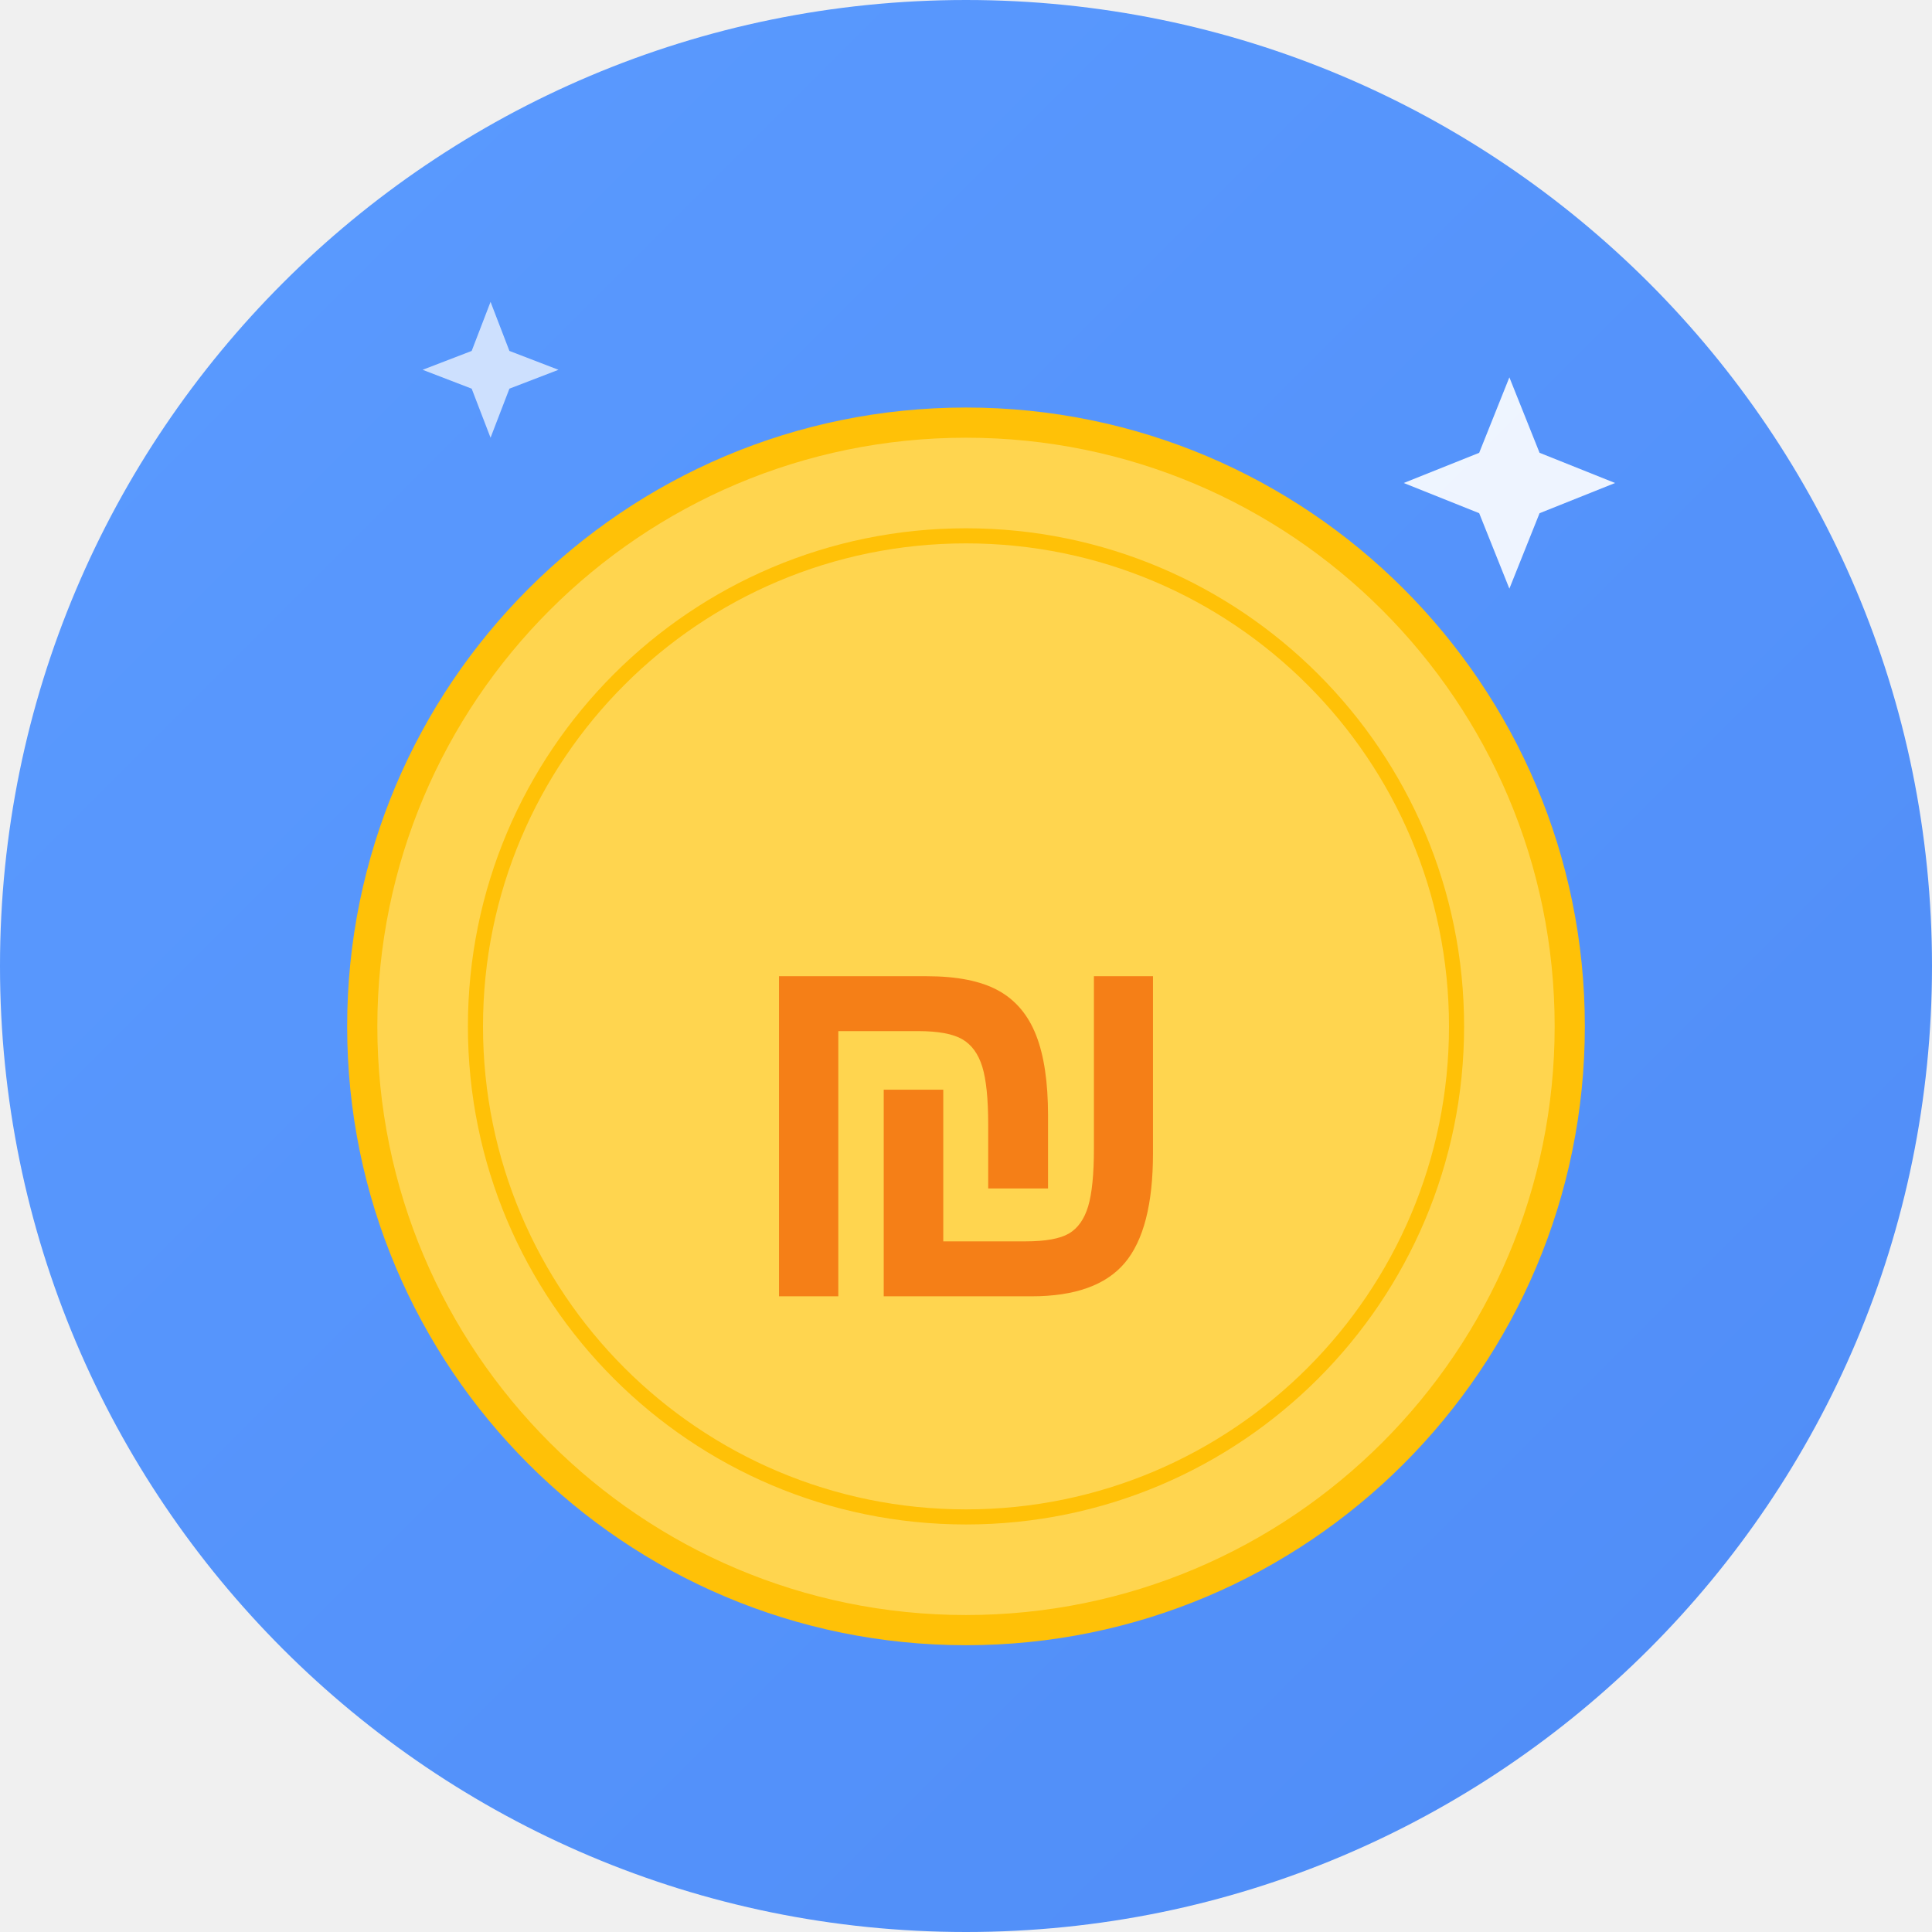
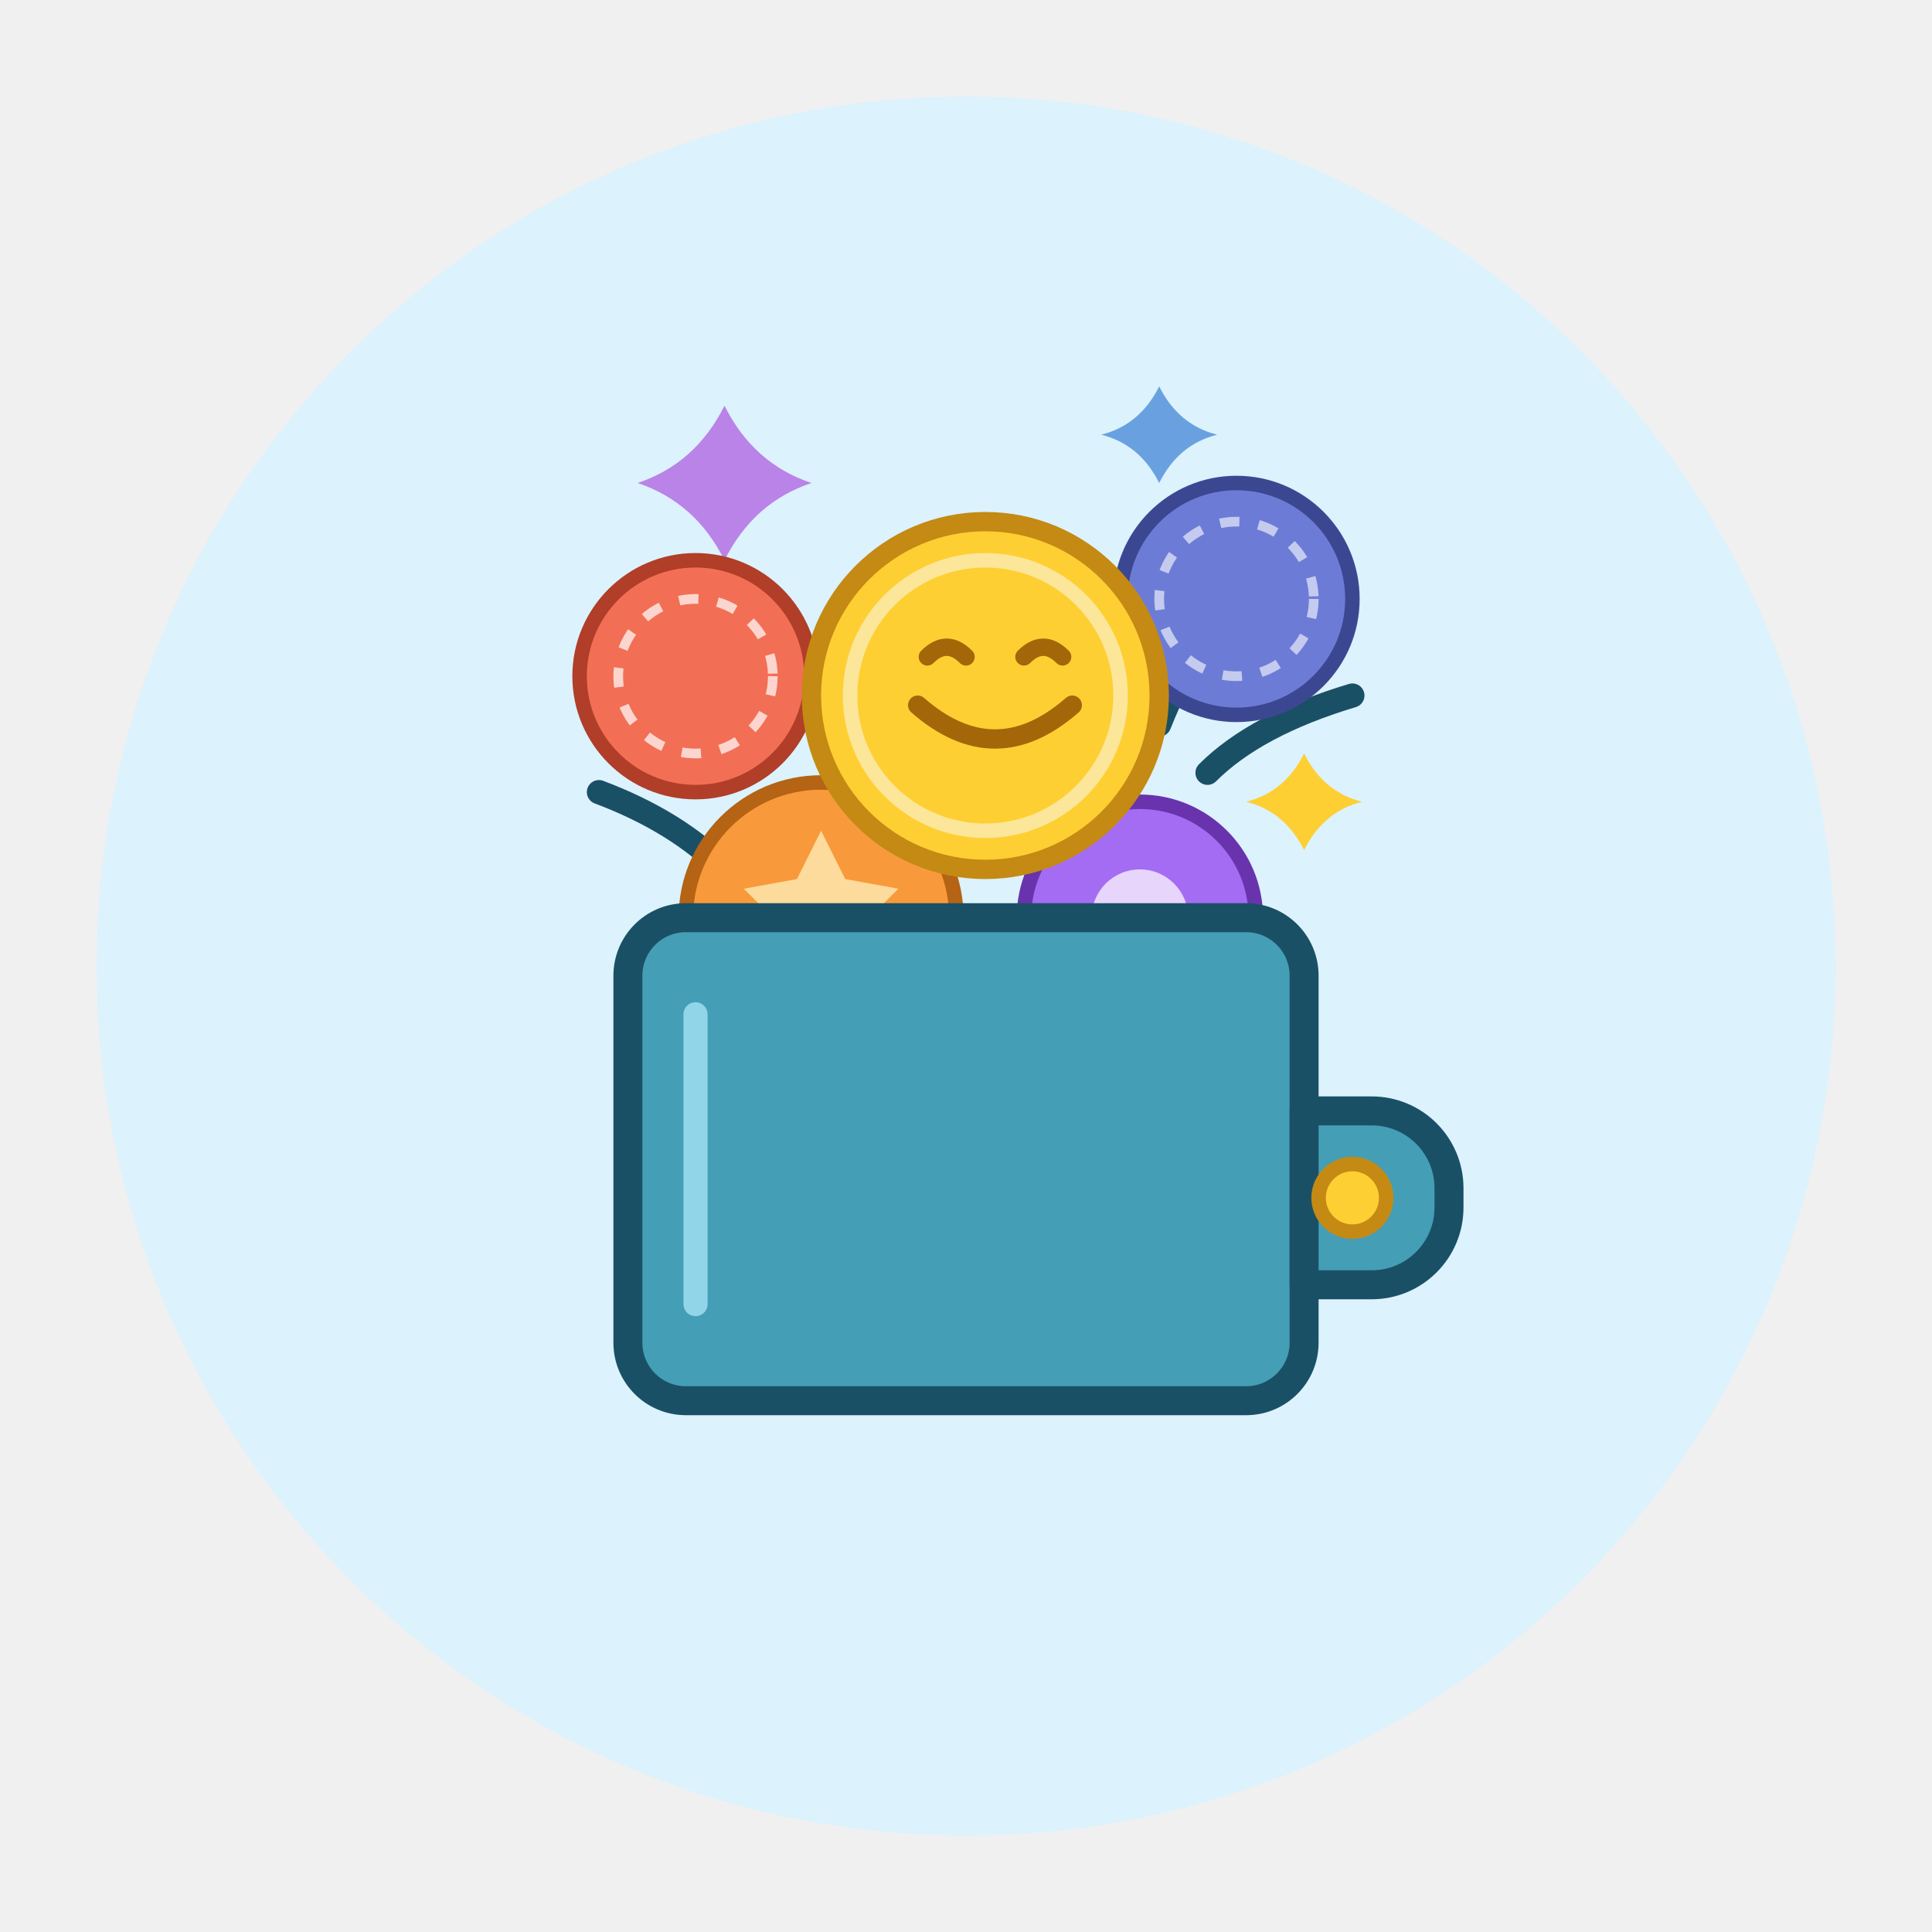
- <svg xmlns="http://www.w3.org/2000/svg" viewBox="0 0 512 512">
-   <defs>
-     <linearGradient id="bg" x1="0%" y1="0%" x2="100%" y2="100%">
-       <stop offset="0%" style="stop-color:#5B9BFF" />
-       <stop offset="100%" style="stop-color:#4F8CF7" />
-     </linearGradient>
-   </defs>
-   <circle cx="256" cy="256" r="256" fill="url(#bg)" />
-   <circle cx="256" cy="272" r="160" fill="#FFD54F" stroke="#FFC107" stroke-width="8" />
-   <circle cx="256" cy="272" r="130" fill="none" stroke="#FFC107" stroke-width="4" />
-   <text x="256" y="295" text-anchor="middle" dominant-baseline="central" font-family="Arial, sans-serif" font-size="140" font-weight="bold" fill="#F57F17">₪</text>
-   <polygon points="400,100 408,120 428,128 408,136 400,156 392,136 372,128 392,120" fill="white" opacity="0.9" />
-   <polygon points="130,80 135,93 148,98 135,103 130,116 125,103 112,98 125,93" fill="white" opacity="0.7" />
+ <svg xmlns="http://www.w3.org/2000/svg" viewBox="0 0 200 200" width="100%" height="100%">
+   <circle cx="100" cy="100" r="90" fill="#dcf2fd" />
+   <path d="M 75 42 Q 78 48 84 50 Q 78 52 75 58 Q 72 52 66 50 Q 72 48 75 42 Z" fill="#b983e8" />
+   <path d="M 120 40 Q 122 44 126 45 Q 122 46 120 50 Q 118 46 114 45 Q 118 44 120 40 Z" fill="#69a1e0" />
+   <path d="M 135 78 Q 137 82 141 83 Q 137 84 135 88 Q 133 84 129 83 Q 133 82 135 78 Z" fill="#fecf33" />
+   <path d="M 62 82 Q 70 85 75 90" fill="none" stroke="#1a5065" stroke-width="2.5" stroke-linecap="round" />
+   <path d="M 72 68 Q 75 75 78 78" fill="none" stroke="#1a5065" stroke-width="2.5" stroke-linecap="round" />
+   <path d="M 140 72 Q 130 75 125 80" fill="none" stroke="#1a5065" stroke-width="2.5" stroke-linecap="round" />
+   <path d="M 125 65 Q 122 70 120 75" fill="none" stroke="#1a5065" stroke-width="2.5" stroke-linecap="round" />
+   <circle cx="72" cy="70" r="12" fill="#f26f55" stroke="#b03e28" stroke-width="1.5" />
+   <circle cx="72" cy="70" r="8" fill="none" stroke="#fcd6ce" stroke-width="1" stroke-dasharray="2 2" />
+   <circle cx="128" cy="62" r="12" fill="#6c7cd6" stroke="#3b4891" stroke-width="1.5" />
+   <circle cx="128" cy="62" r="8" fill="none" stroke="#c4cbef" stroke-width="1" stroke-dasharray="2 2" />
+   <circle cx="85" cy="95" r="14" fill="#f89a3c" stroke="#b56314" stroke-width="1.5" />
+   <polygon points="85,86 87.5,91 93,92 89,96 90,101 85,98.5 80,101 81,96 77,92 82.5,91" fill="#fcdb9c" />
+   <circle cx="118" cy="95" r="12" fill="#a46cf2" stroke="#6833ad" stroke-width="1.5" />
+   <circle cx="118" cy="95" r="5" fill="#e8d5fc" />
+   <circle cx="102" cy="72" r="18" fill="#fecf33" stroke="#c48a14" stroke-width="2" />
+   <circle cx="102" cy="72" r="14" fill="none" stroke="#fce69a" stroke-width="1.5" />
+   <path d="M 96 68 Q 98 66 100 68" fill="none" stroke="#a36608" stroke-width="1.8" stroke-linecap="round" />
+   <path d="M 106 68 Q 108 66 110 68" fill="none" stroke="#a36608" stroke-width="1.8" stroke-linecap="round" />
+   <path d="M 95 73 Q 103 80 111 73" fill="none" stroke="#a36608" stroke-width="2" stroke-linecap="round" />
+   <rect x="65" y="95" width="70" height="50" rx="6" fill="#449eb6" stroke="#1a5065" stroke-width="3" />
+   <line x1="72" y1="105" x2="72" y2="135" stroke="#90d5e8" stroke-width="2.5" stroke-linecap="round" />
+   <path d="M 135 115 L 142 115 A 8 8 0 0 1 150 123 L 150 125 A 8 8 0 0 1 142 133 L 135 133 Z" fill="#449eb6" stroke="#1a5065" stroke-width="3" stroke-linejoin="round" />
+   <circle cx="140" cy="124" r="3.5" fill="#fecf33" stroke="#c48a14" stroke-width="1.5" />
</svg>
